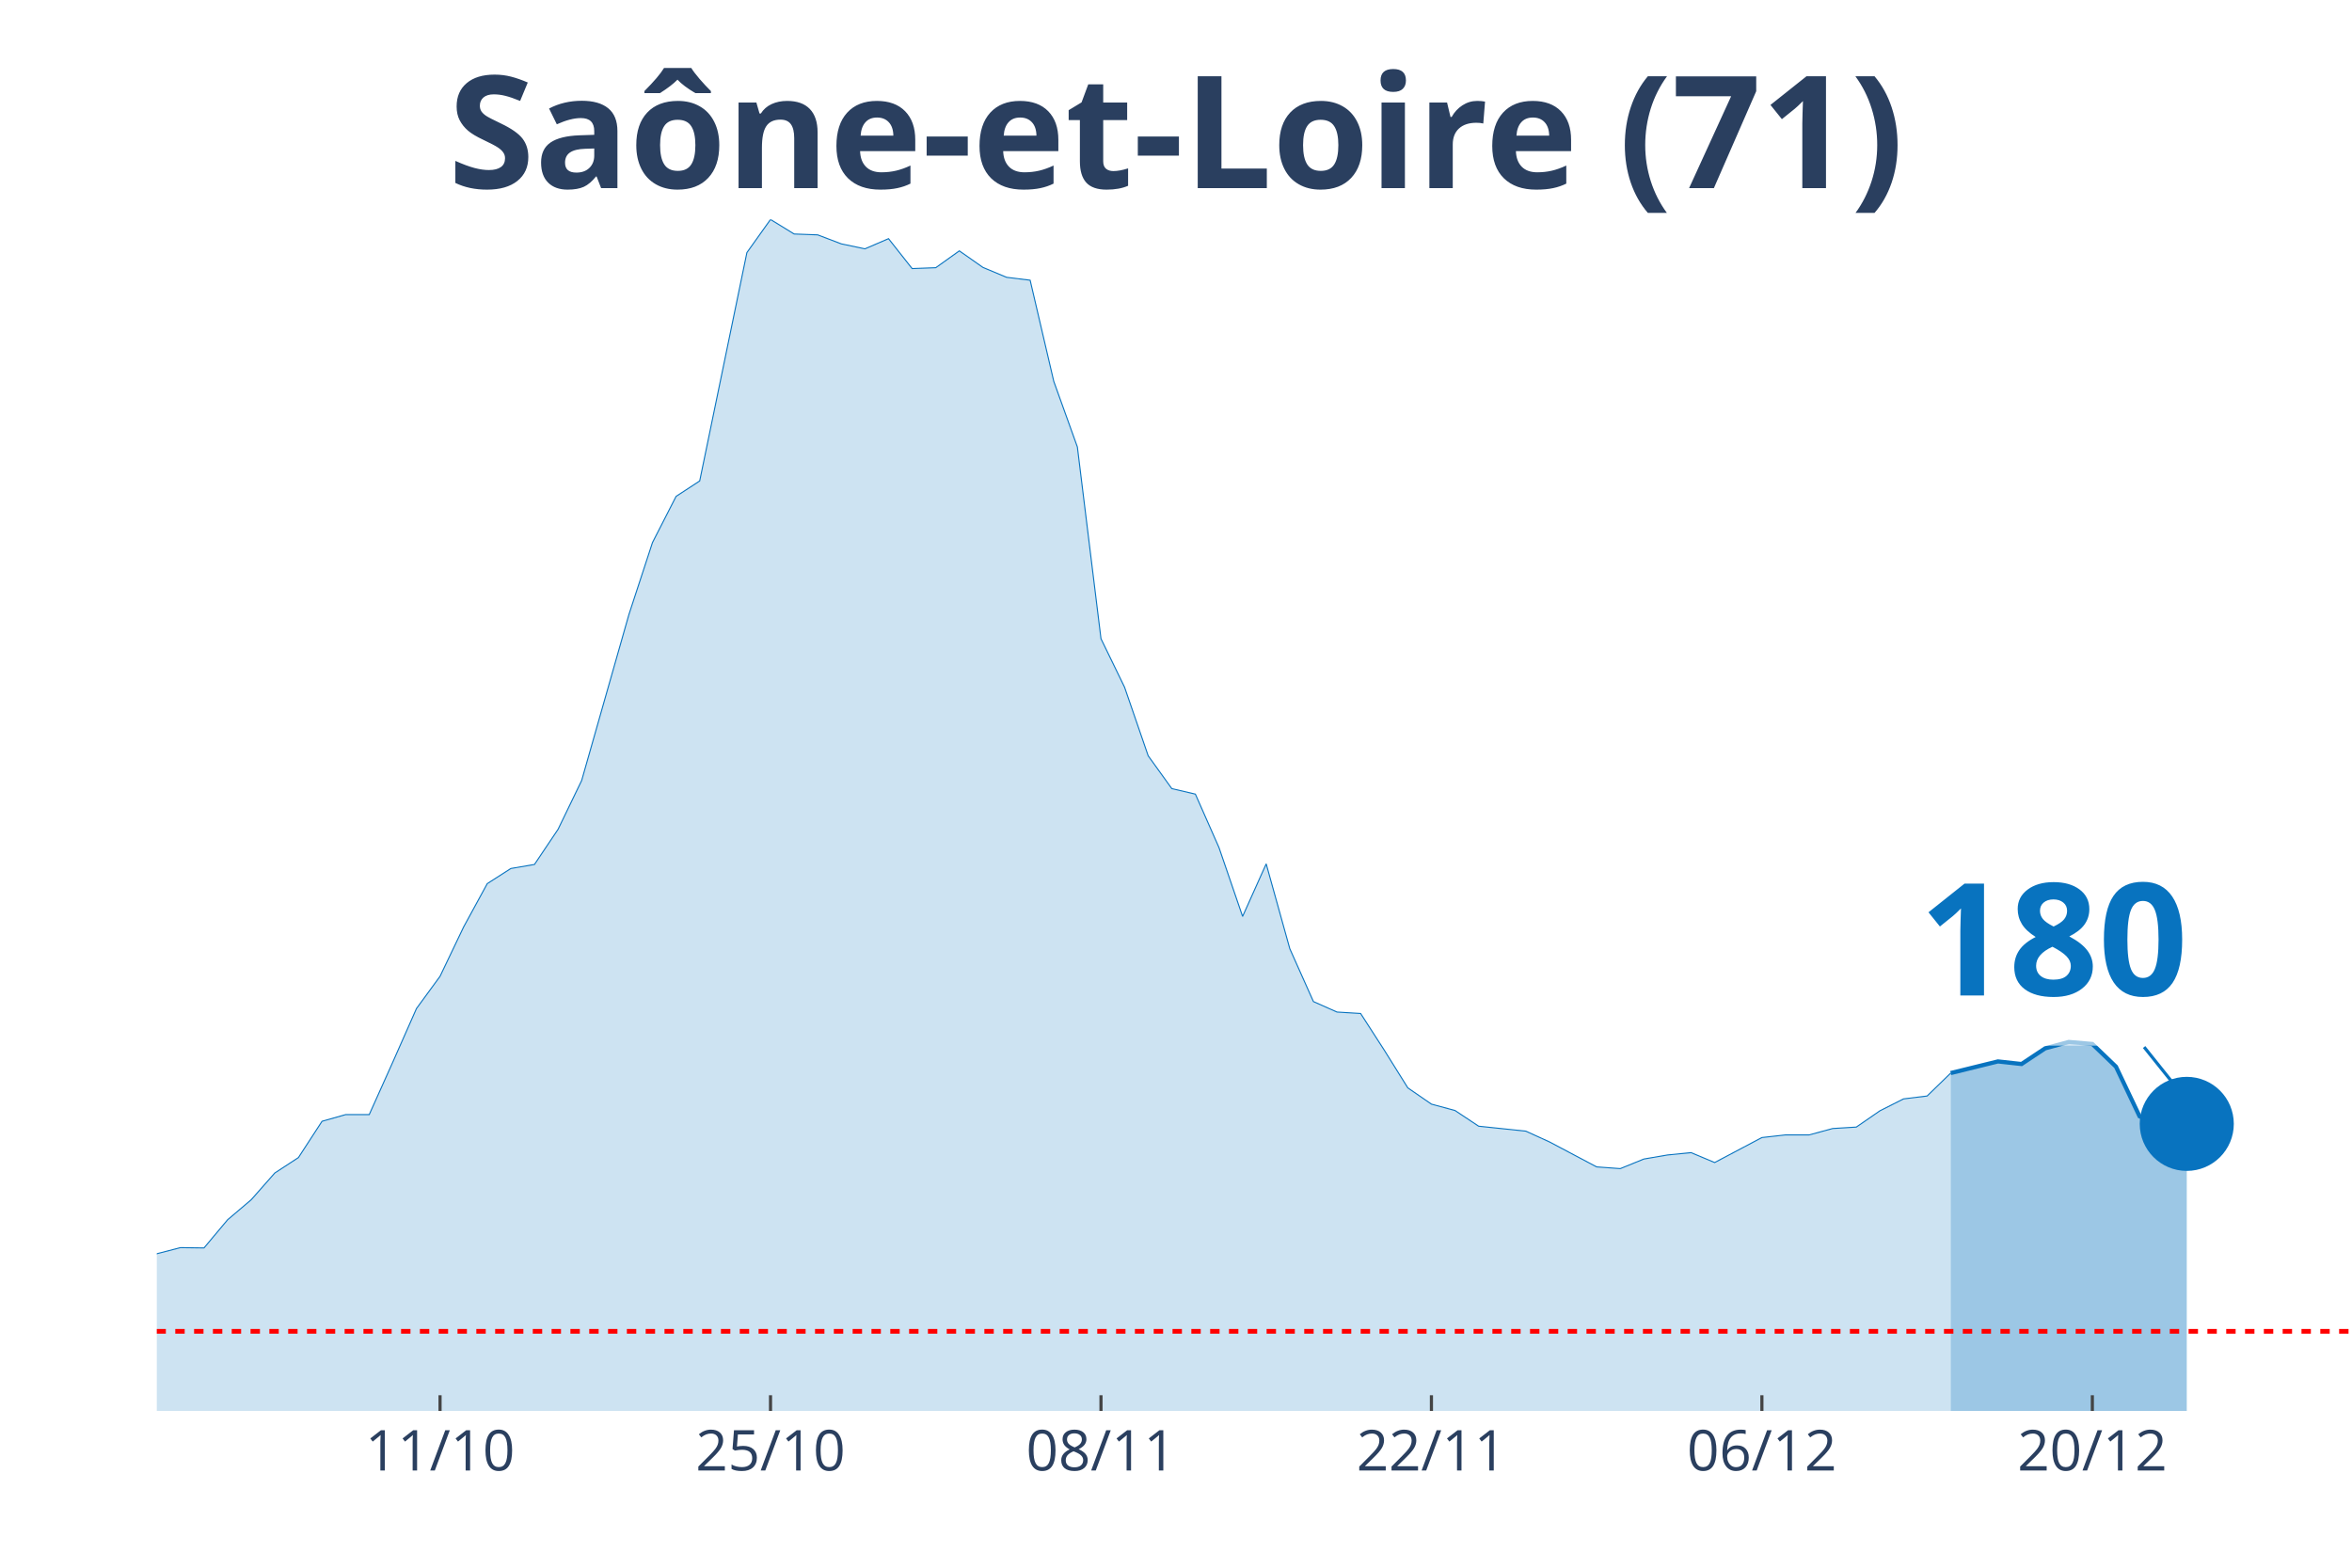
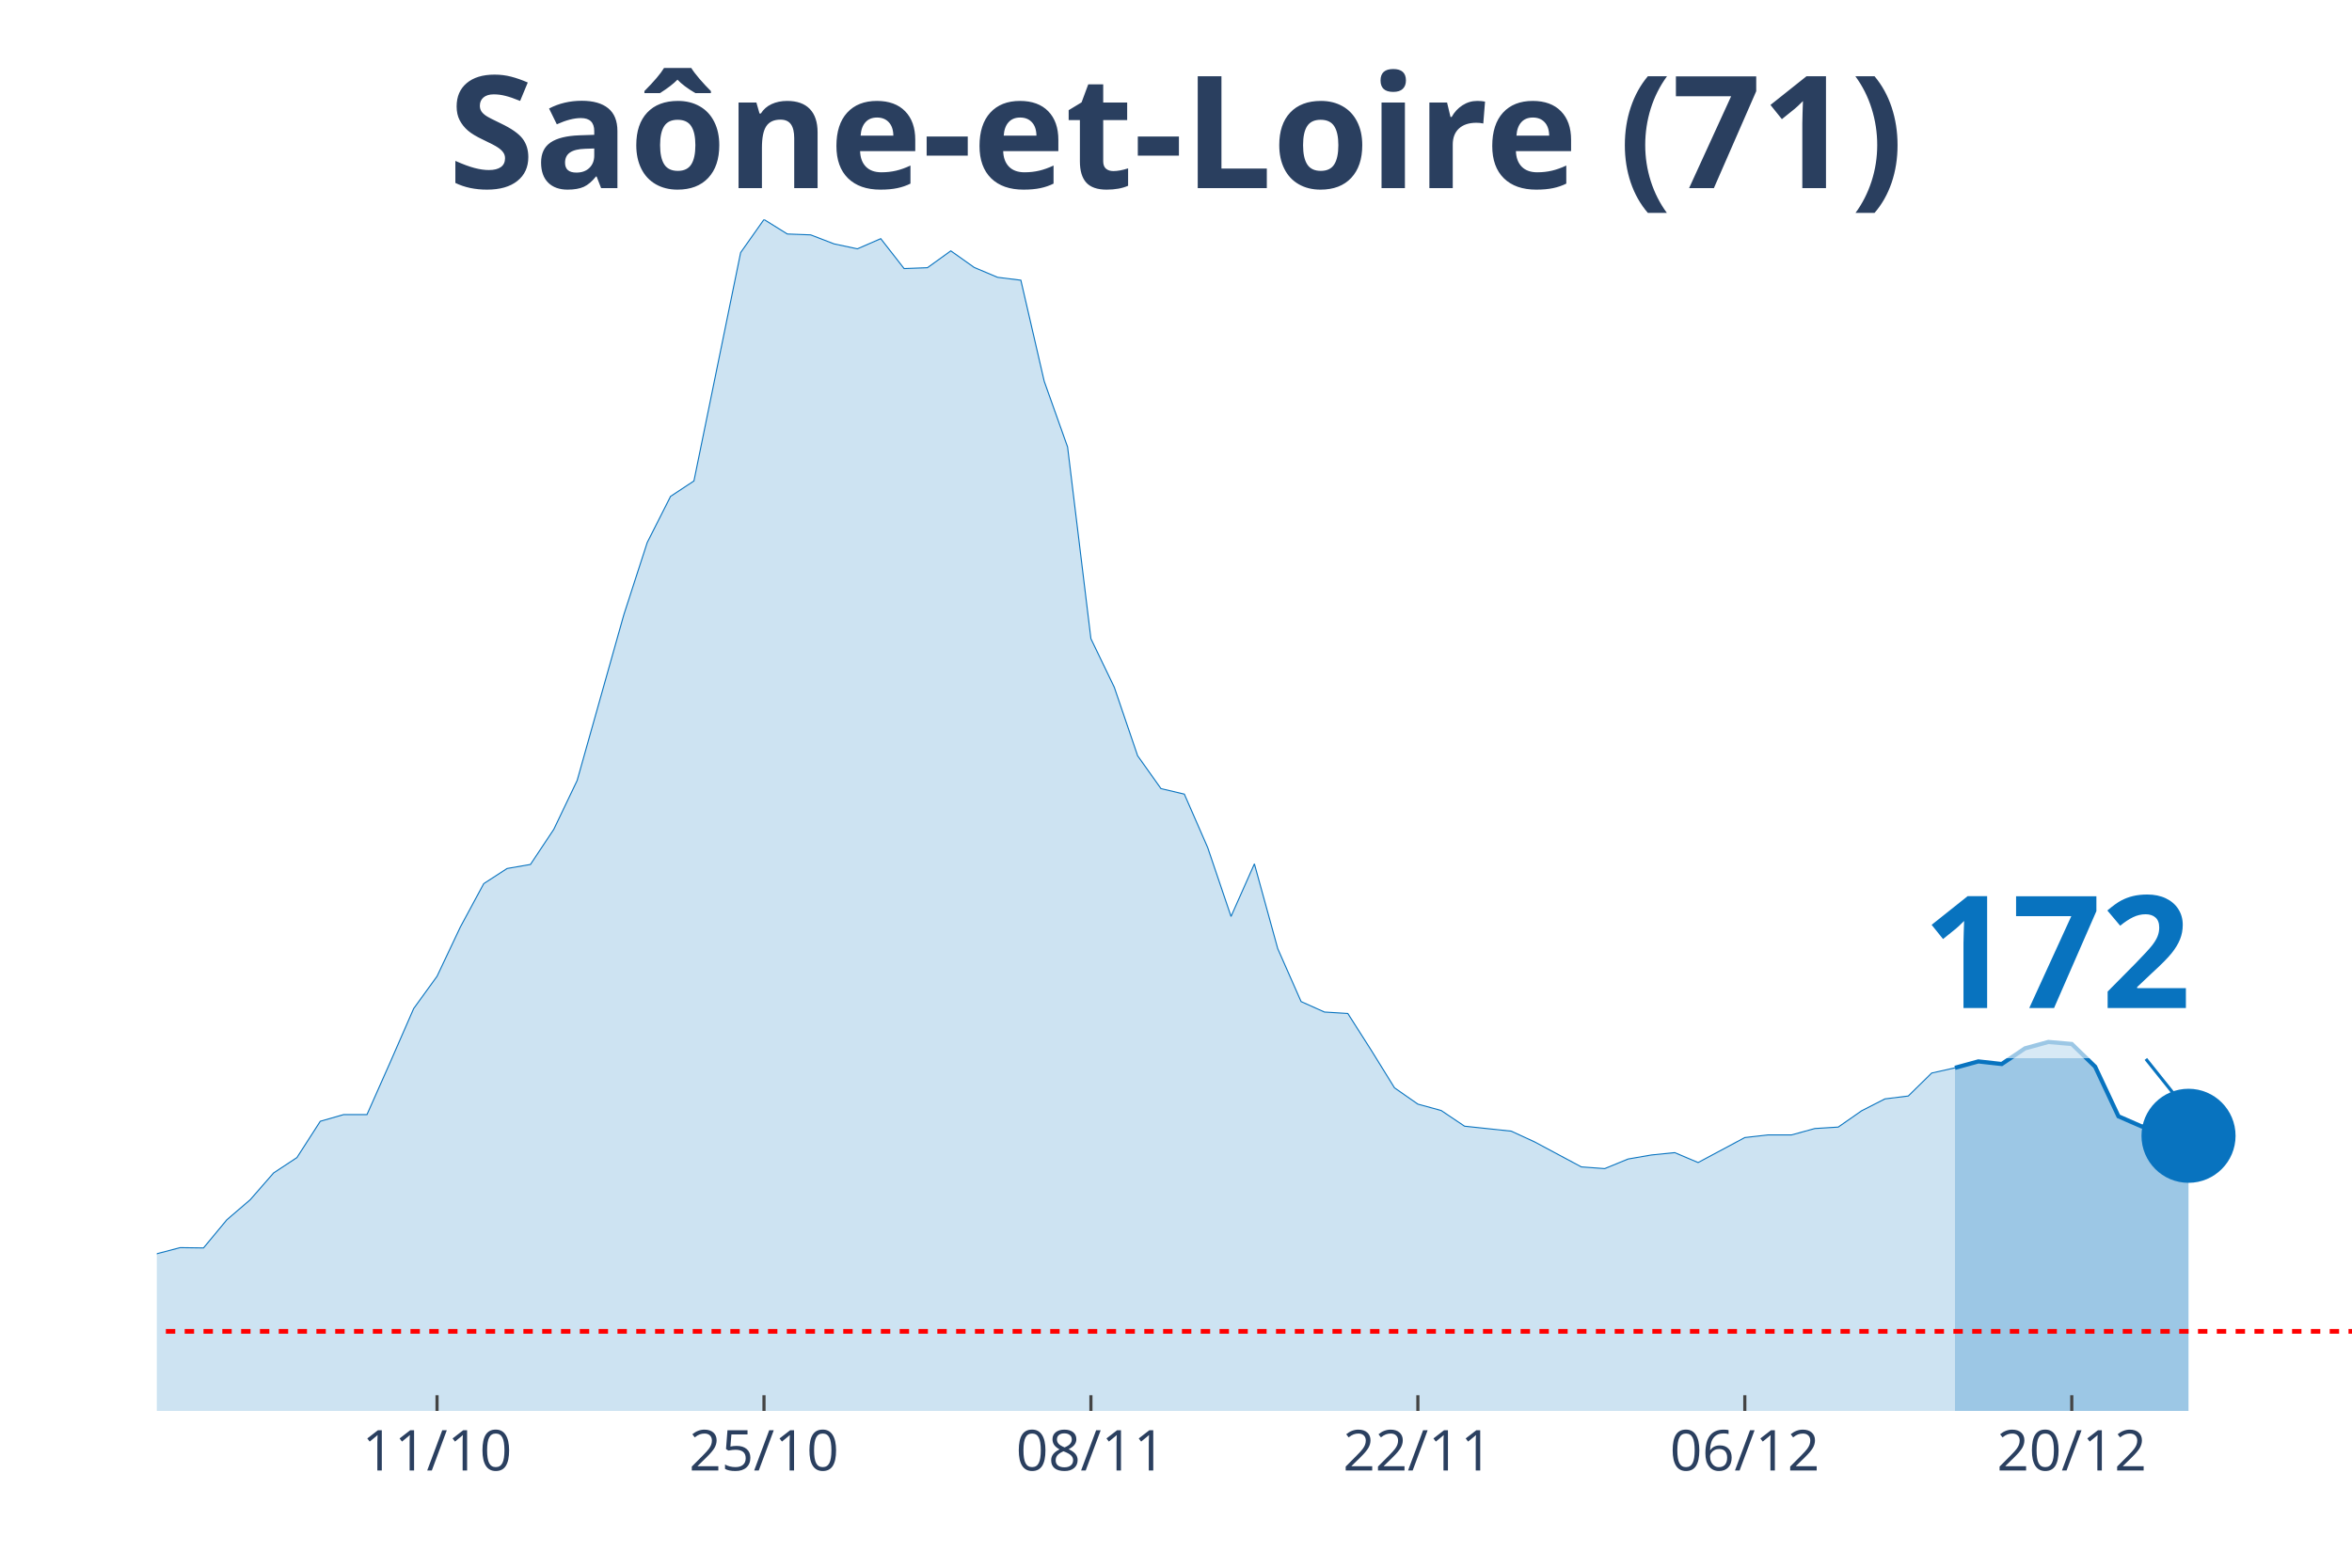
<svg xmlns="http://www.w3.org/2000/svg" class="main-svg" width="1125" height="750" style="" viewBox="0 0 750 500">
  <rect x="0" y="0" width="750" height="500" style="fill: rgb(0, 0, 0); fill-opacity: 0;" />
-   <defs id="defs-5e5488">
+   <defs id="defs-b55449">
    <g class="clips">
-       <clipPath id="clip5e5488xyplot" class="plotclip">
+       <clipPath id="clipb55449xyplot" class="plotclip">
        <rect width="700" height="380" />
      </clipPath>
-       <clipPath class="axesclip" id="clip5e5488x">
+       <clipPath class="axesclip" id="clipb55449x">
        <rect x="50" y="0" width="700" height="500" />
      </clipPath>
-       <clipPath class="axesclip" id="clip5e5488y">
+       <clipPath class="axesclip" id="clipb55449y">
        <rect x="0" y="70" width="750" height="380" />
      </clipPath>
-       <clipPath class="axesclip" id="clip5e5488xy">
+       <clipPath class="axesclip" id="clipb55449xy">
        <rect x="50" y="70" width="700" height="380" />
      </clipPath>
    </g>
    <g class="gradients" />
  </defs>
  <g class="bglayer">
    <rect class="bg" x="50" y="70" width="700" height="380" style="fill: rgb(0, 0, 0); fill-opacity: 0; stroke-width: 0;" />
  </g>
  <g class="layer-below">
    <g class="imagelayer" />
    <g class="shapelayer" />
  </g>
  <g class="cartesianlayer">
    <g class="subplot xy">
      <g class="layer-subplot">
        <g class="shapelayer" />
        <g class="imagelayer" />
      </g>
      <g class="gridlayer">
        <g class="x">
-           <path class="xgrid crisp" transform="translate(140.32,0)" d="M0,70v380" style="stroke: rgb(255, 255, 255); stroke-opacity: 1; stroke-width: 1px;" />
-           <path class="xgrid crisp" transform="translate(245.7,0)" d="M0,70v380" style="stroke: rgb(255, 255, 255); stroke-opacity: 1; stroke-width: 1px;" />
-           <path class="xgrid crisp" transform="translate(351.08,0)" d="M0,70v380" style="stroke: rgb(255, 255, 255); stroke-opacity: 1; stroke-width: 1px;" />
-           <path class="xgrid crisp" transform="translate(456.45,0)" d="M0,70v380" style="stroke: rgb(255, 255, 255); stroke-opacity: 1; stroke-width: 1px;" />
-           <path class="xgrid crisp" transform="translate(561.83,0)" d="M0,70v380" style="stroke: rgb(255, 255, 255); stroke-opacity: 1; stroke-width: 1px;" />
-           <path class="xgrid crisp" transform="translate(667.2,0)" d="M0,70v380" style="stroke: rgb(255, 255, 255); stroke-opacity: 1; stroke-width: 1px;" />
+           <path class="xgrid crisp" transform="translate(139.36,0)" d="M0,70v380" style="stroke: rgb(255, 255, 255); stroke-opacity: 1; stroke-width: 1px;" />
+           <path class="xgrid crisp" transform="translate(243.62,0)" d="M0,70v380" style="stroke: rgb(255, 255, 255); stroke-opacity: 1; stroke-width: 1px;" />
+           <path class="xgrid crisp" transform="translate(347.87,0)" d="M0,70v380" style="stroke: rgb(255, 255, 255); stroke-opacity: 1; stroke-width: 1px;" />
+           <path class="xgrid crisp" transform="translate(452.13,0)" d="M0,70v380" style="stroke: rgb(255, 255, 255); stroke-opacity: 1; stroke-width: 1px;" />
+           <path class="xgrid crisp" transform="translate(556.38,0)" d="M0,70v380" style="stroke: rgb(255, 255, 255); stroke-opacity: 1; stroke-width: 1px;" />
+           <path class="xgrid crisp" transform="translate(660.64,0)" d="M0,70v380" style="stroke: rgb(255, 255, 255); stroke-opacity: 1; stroke-width: 1px;" />
        </g>
        <g class="y" />
      </g>
      <g class="zerolinelayer" />
      <path class="xlines-below" />
      <path class="ylines-below" />
      <g class="overlines-below" />
      <g class="xaxislayer-below" />
      <g class="yaxislayer-below" />
      <g class="overaxes-below" />
-       <g class="plot" transform="translate(50, 70)" clip-path="url('#clip5e5488xyplot')">
+       <g class="plot" transform="translate(50, 70)" clip-path="url('#clipb55449xyplot')">
        <g class="scatterlayer mlayer">
-           <g class="trace scatter tracefacd03" style="stroke-miterlimit: 2;">
+           <g class="trace scatter tracea3295e" style="stroke-miterlimit: 2;">
            <g class="fills">
              <g>
-                 <path class="js-fill" d="M572.04,380L-1023.66,380L-1023.66,375L-827.96,379.44L-820.43,379.54L-383.87,377.78L-376.34,376.85L-270.97,370.18L-263.44,369.53L-233.33,367.31L-225.81,365.45L-173.12,355.26L-165.59,355.07L-158.06,352.85L-150.54,353.87L-143.01,353.5L-135.48,350.81L-120.43,348.4L-112.9,344.7L-97.85,346.92L-90.32,346.92L-82.8,347.75L-75.27,345.44L-60.22,347.29L-52.69,345.9L-37.63,344.7L-30.11,344.7L-22.58,344.97L-15.05,341.18L-7.53,336.91L0,329.87L7.53,327.92L15.05,328.02L22.58,319.03L30.11,312.64L37.63,304.11L45.16,299.2L52.69,287.62L60.22,285.49L67.74,285.49L75.27,268.71L82.8,251.67L90.32,241.38L97.85,225.63L105.38,211.82L112.9,207L120.43,205.71L127.96,194.49L135.48,178.93L150.54,126.02L158.06,103.04L165.59,88.31L173.12,83.39L188.17,10.56L195.7,0L203.23,4.63L210.75,4.91L218.28,7.78L225.81,9.36L233.33,6.12L240.86,15.66L248.39,15.38L255.91,10.01L263.44,15.29L270.97,18.44L278.49,19.37L286.02,51.61L293.55,72.55L301.08,133.71L308.6,149.18L316.13,171.05L323.66,181.52L331.18,183.28L338.71,200.33L346.24,222.29L353.76,205.52L361.29,232.58L368.82,249.44L376.34,252.78L383.87,253.24L391.4,264.92L398.92,276.96L406.45,282.15L413.98,284.19L421.51,289.19L436.56,290.77L444.09,294.2L459.14,302.17L466.67,302.72L474.19,299.66L481.72,298.37L489.25,297.62L496.77,300.78L511.83,292.81L519.35,291.97L526.88,291.97L534.41,289.93L541.94,289.47L549.46,284.28L556.99,280.48L564.52,279.56L572.04,272.24" style="fill: rgb(8, 115, 191); fill-opacity: 0.2; stroke-width: 0;" />
+                 <path class="js-fill" d="M573.4,380L-1012.77,380L-1012.77,375L-819.15,379.44L-811.7,379.54L-387.23,377.87L-379.79,377.78L-305.32,371.85L-297.87,371.75L-230.85,367.31L-223.4,365.45L-171.28,355.26L-163.83,355.07L-156.38,352.85L-148.94,353.87L-141.49,353.5L-134.04,350.81L-119.15,348.4L-111.7,344.7L-96.81,346.92L-89.36,346.92L-81.91,347.75L-74.47,345.44L-59.57,347.29L-52.13,345.9L-37.23,344.7L-29.79,344.7L-22.34,344.97L-14.89,341.18L-7.45,336.91L0,329.87L7.45,327.92L14.89,328.02L22.34,319.03L29.79,312.64L37.23,304.11L44.68,299.2L52.13,287.62L59.57,285.49L67.02,285.49L74.47,268.71L81.91,251.67L89.36,241.38L96.81,225.63L104.26,211.82L111.7,207L119.15,205.71L126.6,194.49L134.04,178.93L148.94,126.02L156.38,103.04L163.83,88.31L171.28,83.39L186.17,10.56L193.62,0L201.06,4.63L208.51,4.91L215.96,7.78L223.4,9.36L230.85,6.12L238.3,15.66L245.74,15.38L253.19,10.01L260.64,15.29L268.09,18.44L275.53,19.37L282.98,51.61L290.43,72.55L297.87,133.71L305.32,149.18L312.77,171.05L320.21,181.52L327.66,183.28L335.11,200.33L342.55,222.29L350,205.52L357.45,232.58L364.89,249.44L372.34,252.78L379.79,253.24L387.23,264.92L394.68,276.96L402.13,282.15L409.57,284.19L417.02,289.19L431.91,290.77L439.36,294.2L454.26,302.17L461.7,302.72L469.15,299.66L476.6,298.37L484.04,297.62L491.49,300.78L506.38,292.81L513.83,291.97L521.28,291.97L528.72,289.93L536.17,289.47L543.62,284.28L551.06,280.48L558.51,279.56L565.96,272.24L573.4,270.57" style="fill: rgb(8, 115, 191); fill-opacity: 0.2; stroke-width: 0;" />
              </g>
            </g>
            <g class="errorbars" />
            <g class="lines">
-               <path class="js-line" d="M-1023.66,375L-827.96,379.44L-820.43,379.54L-383.87,377.78L-376.34,376.85L-270.97,370.18L-263.44,369.53L-233.33,367.31L-225.81,365.45L-173.12,355.26L-165.59,355.07L-158.06,352.85L-150.54,353.87L-143.01,353.5L-135.48,350.81L-120.43,348.4L-112.9,344.7L-97.85,346.92L-90.32,346.92L-82.8,347.75L-75.27,345.44L-60.22,347.29L-52.69,345.9L-37.63,344.7L-30.11,344.7L-22.58,344.97L-15.05,341.18L-7.53,336.91L0,329.87L7.53,327.92L15.05,328.02L22.58,319.03L30.11,312.64L37.63,304.11L45.16,299.2L52.69,287.62L60.22,285.49L67.74,285.49L75.27,268.71L82.8,251.67L90.32,241.38L97.85,225.63L105.38,211.82L112.9,207L120.43,205.71L127.96,194.49L135.48,178.93L150.54,126.02L158.06,103.04L165.59,88.31L173.12,83.39L188.17,10.56L195.7,0L203.23,4.63L210.75,4.91L218.28,7.78L225.81,9.36L233.33,6.12L240.86,15.66L248.39,15.38L255.91,10.01L263.44,15.29L270.97,18.44L278.49,19.37L286.02,51.61L293.55,72.55L301.08,133.71L308.6,149.18L316.13,171.05L323.66,181.52L331.18,183.28L338.71,200.33L346.24,222.29L353.76,205.52L361.29,232.58L368.82,249.44L376.34,252.78L383.87,253.24L391.4,264.92L398.92,276.96L406.45,282.15L413.98,284.19L421.51,289.19L436.56,290.77L444.09,294.2L459.14,302.17L466.67,302.72L474.19,299.66L481.72,298.37L489.25,297.62L496.77,300.78L511.83,292.81L519.35,291.97L526.88,291.97L534.41,289.93L541.94,289.47L549.46,284.28L556.99,280.48L564.52,279.56L572.04,272.24" style="vector-effect: non-scaling-stroke; fill: none; stroke: rgb(8, 115, 191); stroke-opacity: 1; stroke-width: 0.5px; opacity: 1;" />
+               <path class="js-line" d="M-1012.77,375L-819.15,379.44L-811.7,379.54L-387.23,377.87L-379.79,377.78L-305.32,371.85L-297.87,371.75L-230.85,367.31L-223.4,365.45L-171.28,355.26L-163.83,355.07L-156.38,352.85L-148.94,353.87L-141.49,353.5L-134.04,350.81L-119.15,348.4L-111.7,344.7L-96.81,346.92L-89.36,346.92L-81.91,347.75L-74.47,345.44L-59.57,347.29L-52.13,345.9L-37.23,344.7L-29.79,344.7L-22.34,344.97L-14.89,341.18L-7.45,336.91L0,329.87L7.45,327.92L14.89,328.02L22.34,319.03L29.79,312.64L37.23,304.11L44.68,299.2L52.13,287.62L59.57,285.49L67.02,285.49L74.47,268.71L81.91,251.67L89.36,241.38L96.81,225.63L104.26,211.82L111.7,207L119.15,205.71L126.6,194.49L134.04,178.93L148.94,126.02L156.38,103.04L163.83,88.31L171.28,83.39L186.17,10.56L193.62,0L201.06,4.63L208.51,4.91L215.96,7.78L223.4,9.36L230.85,6.12L238.3,15.66L245.74,15.38L253.19,10.01L260.64,15.29L268.09,18.44L275.53,19.37L282.98,51.61L290.43,72.55L297.87,133.71L305.32,149.18L312.77,171.05L320.21,181.52L327.66,183.28L335.11,200.33L342.55,222.29L350,205.52L357.45,232.58L364.89,249.44L372.34,252.78L379.79,253.24L387.23,264.92L394.68,276.96L402.13,282.15L409.57,284.19L417.02,289.19L431.91,290.77L439.36,294.2L454.26,302.17L461.7,302.72L469.15,299.66L476.6,298.37L484.04,297.62L491.49,300.78L506.38,292.81L513.83,291.97L521.28,291.97L528.72,289.93L536.17,289.47L543.62,284.28L551.06,280.48L558.51,279.56L565.96,272.24L573.4,270.57" style="vector-effect: non-scaling-stroke; fill: none; stroke: rgb(8, 115, 191); stroke-opacity: 1; stroke-width: 0.5px; opacity: 1;" />
            </g>
            <g class="points" />
            <g class="text" />
          </g>
-           <g class="trace scatter trace22013f" style="stroke-miterlimit: 2;">
+           <g class="trace scatter tracea0a933" style="stroke-miterlimit: 2;">
            <g class="fills">
              <g>
-                 <path class="js-fill" d="M647.31,380L572.04,380L572.04,272.24L587.1,268.53L594.62,269.36L602.15,264.36L609.68,262.32L617.2,262.97L624.73,270.2L632.26,286.04L639.78,289.29L647.31,288.45" style="fill: rgb(8, 115, 191); fill-opacity: 0.4; stroke-width: 0;" />
+                 <path class="js-fill" d="M647.87,380L573.4,380L573.4,270.57L580.85,268.53L588.3,269.36L595.74,264.36L603.19,262.32L610.64,262.97L618.09,270.2L625.53,286.04L632.98,289.29L640.43,288.45L647.87,292.25" style="fill: rgb(8, 115, 191); fill-opacity: 0.4; stroke-width: 0;" />
              </g>
            </g>
            <g class="errorbars" />
            <g class="lines">
-               <path class="js-line" d="M572.04,272.24L587.1,268.53L594.62,269.36L602.15,264.36L609.68,262.32L617.2,262.97L624.73,270.2L632.26,286.04L639.78,289.29L647.31,288.45" style="vector-effect: non-scaling-stroke; fill: none; stroke: rgb(8, 115, 191); stroke-opacity: 1; stroke-width: 2px; opacity: 1;" />
+               <path class="js-line" d="M573.4,270.57L580.85,268.53L588.3,269.36L595.74,264.36L603.19,262.32L610.64,262.97L618.09,270.2L625.53,286.04L632.98,289.29L640.43,288.45L647.87,292.25" style="vector-effect: non-scaling-stroke; fill: none; stroke: rgb(8, 115, 191); stroke-opacity: 1; stroke-width: 2px; opacity: 1;" />
            </g>
            <g class="points" />
            <g class="text" />
          </g>
-           <g class="trace scatter trace037683" style="stroke-miterlimit: 2; opacity: 1;">
+           <g class="trace scatter traceb8f589" style="stroke-miterlimit: 2; opacity: 1;">
            <g class="fills" />
            <g class="errorbars" />
            <g class="lines" />
            <g class="points">
-               <path class="point" transform="translate(647.31,288.45)" d="M15,0A15,15 0 1,1 0,-15A15,15 0 0,1 15,0Z" style="opacity: 1; stroke-width: 0px; fill: rgb(8, 115, 191); fill-opacity: 1;" />
+               <path class="point" transform="translate(647.87,292.25)" d="M15,0A15,15 0 1,1 0,-15A15,15 0 0,1 15,0Z" style="opacity: 1; stroke-width: 0px; fill: rgb(8, 115, 191); fill-opacity: 1;" />
            </g>
            <g class="text" />
          </g>
        </g>
      </g>
      <g class="overplot" />
      <path class="xlines-above crisp" style="fill: none; stroke-width: 1px; stroke: rgb(0, 0, 0); stroke-opacity: 0;" d="" />
      <path class="ylines-above crisp" style="fill: none;" d="M0,0" />
      <g class="overlines-above" />
      <g class="xaxislayer-above">
-         <path class="xtick ticks crisp" d="M0,450v-5" transform="translate(140.32,0)" style="stroke: rgb(68, 68, 68); stroke-opacity: 1; stroke-width: 1px;" />
-         <path class="xtick ticks crisp" d="M0,450v-5" transform="translate(245.7,0)" style="stroke: rgb(68, 68, 68); stroke-opacity: 1; stroke-width: 1px;" />
-         <path class="xtick ticks crisp" d="M0,450v-5" transform="translate(351.08,0)" style="stroke: rgb(68, 68, 68); stroke-opacity: 1; stroke-width: 1px;" />
-         <path class="xtick ticks crisp" d="M0,450v-5" transform="translate(456.45,0)" style="stroke: rgb(68, 68, 68); stroke-opacity: 1; stroke-width: 1px;" />
-         <path class="xtick ticks crisp" d="M0,450v-5" transform="translate(561.83,0)" style="stroke: rgb(68, 68, 68); stroke-opacity: 1; stroke-width: 1px;" />
-         <path class="xtick ticks crisp" d="M0,450v-5" transform="translate(667.2,0)" style="stroke: rgb(68, 68, 68); stroke-opacity: 1; stroke-width: 1px;" />
+         <path class="xtick ticks crisp" d="M0,450v-5" transform="translate(139.36,0)" style="stroke: rgb(68, 68, 68); stroke-opacity: 1; stroke-width: 1px;" />
+         <path class="xtick ticks crisp" d="M0,450v-5" transform="translate(243.62,0)" style="stroke: rgb(68, 68, 68); stroke-opacity: 1; stroke-width: 1px;" />
+         <path class="xtick ticks crisp" d="M0,450v-5" transform="translate(347.87,0)" style="stroke: rgb(68, 68, 68); stroke-opacity: 1; stroke-width: 1px;" />
+         <path class="xtick ticks crisp" d="M0,450v-5" transform="translate(452.13,0)" style="stroke: rgb(68, 68, 68); stroke-opacity: 1; stroke-width: 1px;" />
+         <path class="xtick ticks crisp" d="M0,450v-5" transform="translate(556.38,0)" style="stroke: rgb(68, 68, 68); stroke-opacity: 1; stroke-width: 1px;" />
+         <path class="xtick ticks crisp" d="M0,450v-5" transform="translate(660.64,0)" style="stroke: rgb(68, 68, 68); stroke-opacity: 1; stroke-width: 1px;" />
        <g class="xtick">
-           <text text-anchor="middle" x="0" y="469" transform="translate(140.32,0)" style="font-family: 'Open Sans', verdana, arial, sans-serif; font-size: 18px; fill: rgb(42, 63, 95); fill-opacity: 1; white-space: pre;">11/10</text>
+           <text text-anchor="middle" x="0" y="469" transform="translate(139.36,0)" style="font-family: 'Open Sans', verdana, arial, sans-serif; font-size: 18px; fill: rgb(42, 63, 95); fill-opacity: 1; white-space: pre;">11/10</text>
        </g>
        <g class="xtick">
-           <text text-anchor="middle" x="0" y="469" transform="translate(245.7,0)" style="font-family: 'Open Sans', verdana, arial, sans-serif; font-size: 18px; fill: rgb(42, 63, 95); fill-opacity: 1; white-space: pre;">25/10</text>
+           <text text-anchor="middle" x="0" y="469" transform="translate(243.62,0)" style="font-family: 'Open Sans', verdana, arial, sans-serif; font-size: 18px; fill: rgb(42, 63, 95); fill-opacity: 1; white-space: pre;">25/10</text>
        </g>
        <g class="xtick">
-           <text text-anchor="middle" x="0" y="469" transform="translate(351.08,0)" style="font-family: 'Open Sans', verdana, arial, sans-serif; font-size: 18px; fill: rgb(42, 63, 95); fill-opacity: 1; white-space: pre;">08/11</text>
+           <text text-anchor="middle" x="0" y="469" transform="translate(347.87,0)" style="font-family: 'Open Sans', verdana, arial, sans-serif; font-size: 18px; fill: rgb(42, 63, 95); fill-opacity: 1; white-space: pre;">08/11</text>
        </g>
        <g class="xtick">
-           <text text-anchor="middle" x="0" y="469" transform="translate(456.45,0)" style="font-family: 'Open Sans', verdana, arial, sans-serif; font-size: 18px; fill: rgb(42, 63, 95); fill-opacity: 1; white-space: pre;">22/11</text>
+           <text text-anchor="middle" x="0" y="469" transform="translate(452.13,0)" style="font-family: 'Open Sans', verdana, arial, sans-serif; font-size: 18px; fill: rgb(42, 63, 95); fill-opacity: 1; white-space: pre;">22/11</text>
        </g>
        <g class="xtick">
-           <text text-anchor="middle" x="0" y="469" transform="translate(561.83,0)" style="font-family: 'Open Sans', verdana, arial, sans-serif; font-size: 18px; fill: rgb(42, 63, 95); fill-opacity: 1; white-space: pre;">06/12</text>
+           <text text-anchor="middle" x="0" y="469" transform="translate(556.38,0)" style="font-family: 'Open Sans', verdana, arial, sans-serif; font-size: 18px; fill: rgb(42, 63, 95); fill-opacity: 1; white-space: pre;">06/12</text>
        </g>
        <g class="xtick">
-           <text text-anchor="middle" x="0" y="469" transform="translate(667.2,0)" style="font-family: 'Open Sans', verdana, arial, sans-serif; font-size: 18px; fill: rgb(42, 63, 95); fill-opacity: 1; white-space: pre;">20/12</text>
+           <text text-anchor="middle" x="0" y="469" transform="translate(660.64,0)" style="font-family: 'Open Sans', verdana, arial, sans-serif; font-size: 18px; fill: rgb(42, 63, 95); fill-opacity: 1; white-space: pre;">20/12</text>
        </g>
      </g>
      <g class="yaxislayer-above" />
      <g class="overaxes-above" />
    </g>
  </g>
  <g class="polarlayer" />
  <g class="ternarylayer" />
  <g class="geolayer" />
  <g class="funnelarealayer" />
  <g class="pielayer" />
  <g class="treemaplayer" />
  <g class="sunburstlayer" />
  <g class="glimages" />
-   <defs id="topdefs-5e5488">
+   <defs id="topdefs-b55449">
    <g class="clips" />
  </defs>
  <g class="layer-above">
    <g class="imagelayer" />
    <g class="shapelayer">
-       <path data-index="0" fill-rule="evenodd" d="M-4180.11,424.62L1322.04,424.62" clip-path="url('#clip5e5488xy')" style="opacity: 1; stroke: rgb(255, 0, 0); stroke-opacity: 1; fill: rgb(0, 0, 0); fill-opacity: 0; stroke-dasharray: 3px, 3px; stroke-width: 1.5px;" />
+       <path data-index="0" fill-rule="evenodd" d="M-4135.11,424.62L1308.51,424.62" clip-path="url('#clipb55449xy')" style="opacity: 1; stroke: rgb(255, 0, 0); stroke-opacity: 1; fill: rgb(0, 0, 0); fill-opacity: 0; stroke-dasharray: 3px, 3px; stroke-width: 1.5px;" />
    </g>
  </g>
  <g class="infolayer">
    <g class="g-gtitle">
      <text class="gtitle" x="375" y="25" text-anchor="middle" dy="0.7em" style="font-family: 'Open Sans', verdana, arial, sans-serif; font-size: 50px; fill: rgb(42, 63, 95); opacity: 1; font-weight: normal; white-space: pre;">
        <tspan style="font-weight:bold">Saône-et-Loire (71)</tspan>
      </text>
    </g>
    <g class="g-xtitle" />
    <g class="annotation" data-index="0" style="opacity: 1;">
-       <g class="annotation-text-g" transform="rotate(0,655.31,298.45)">
-         <g class="cursor-pointer" transform="translate(597, 262)">
+       <g class="annotation-text-g" transform="rotate(0,655.87,302.25)">
+         <g class="cursor-pointer" transform="translate(598, 266)">
          <rect class="bg" x="0.5" y="0.5" width="115" height="71" style="stroke-width: 1px; stroke: rgb(0, 0, 0); stroke-opacity: 0; fill: rgb(255, 255, 255); fill-opacity: 0.6;" />
          <text class="annotation-text" text-anchor="middle" x="57.812" y="55.5" style="font-family: 'Open Sans', verdana, arial, sans-serif; font-size: 50px; fill: rgb(8, 115, 191); fill-opacity: 1; white-space: pre;">
-             <tspan style="font-weight:bold">180 </tspan>
+             <tspan style="font-weight:bold">172 </tspan>
          </text>
        </g>
      </g>
      <g class="annotation-arrow-g" style="opacity: 1;">
-         <path d="M683.71,333.95L695.31,348.45" style="stroke-width: 1px; stroke: rgb(8, 115, 191); stroke-opacity: 1; stroke-dasharray: 0px, 0px, 18.569px, 18.569px;" />
+         <path d="M684.27,337.75L695.87,352.25" style="stroke-width: 1px; stroke: rgb(8, 115, 191); stroke-opacity: 1; stroke-dasharray: 0px, 0px, 18.569px, 18.569px;" />
      </g>
    </g>
  </g>
</svg>
